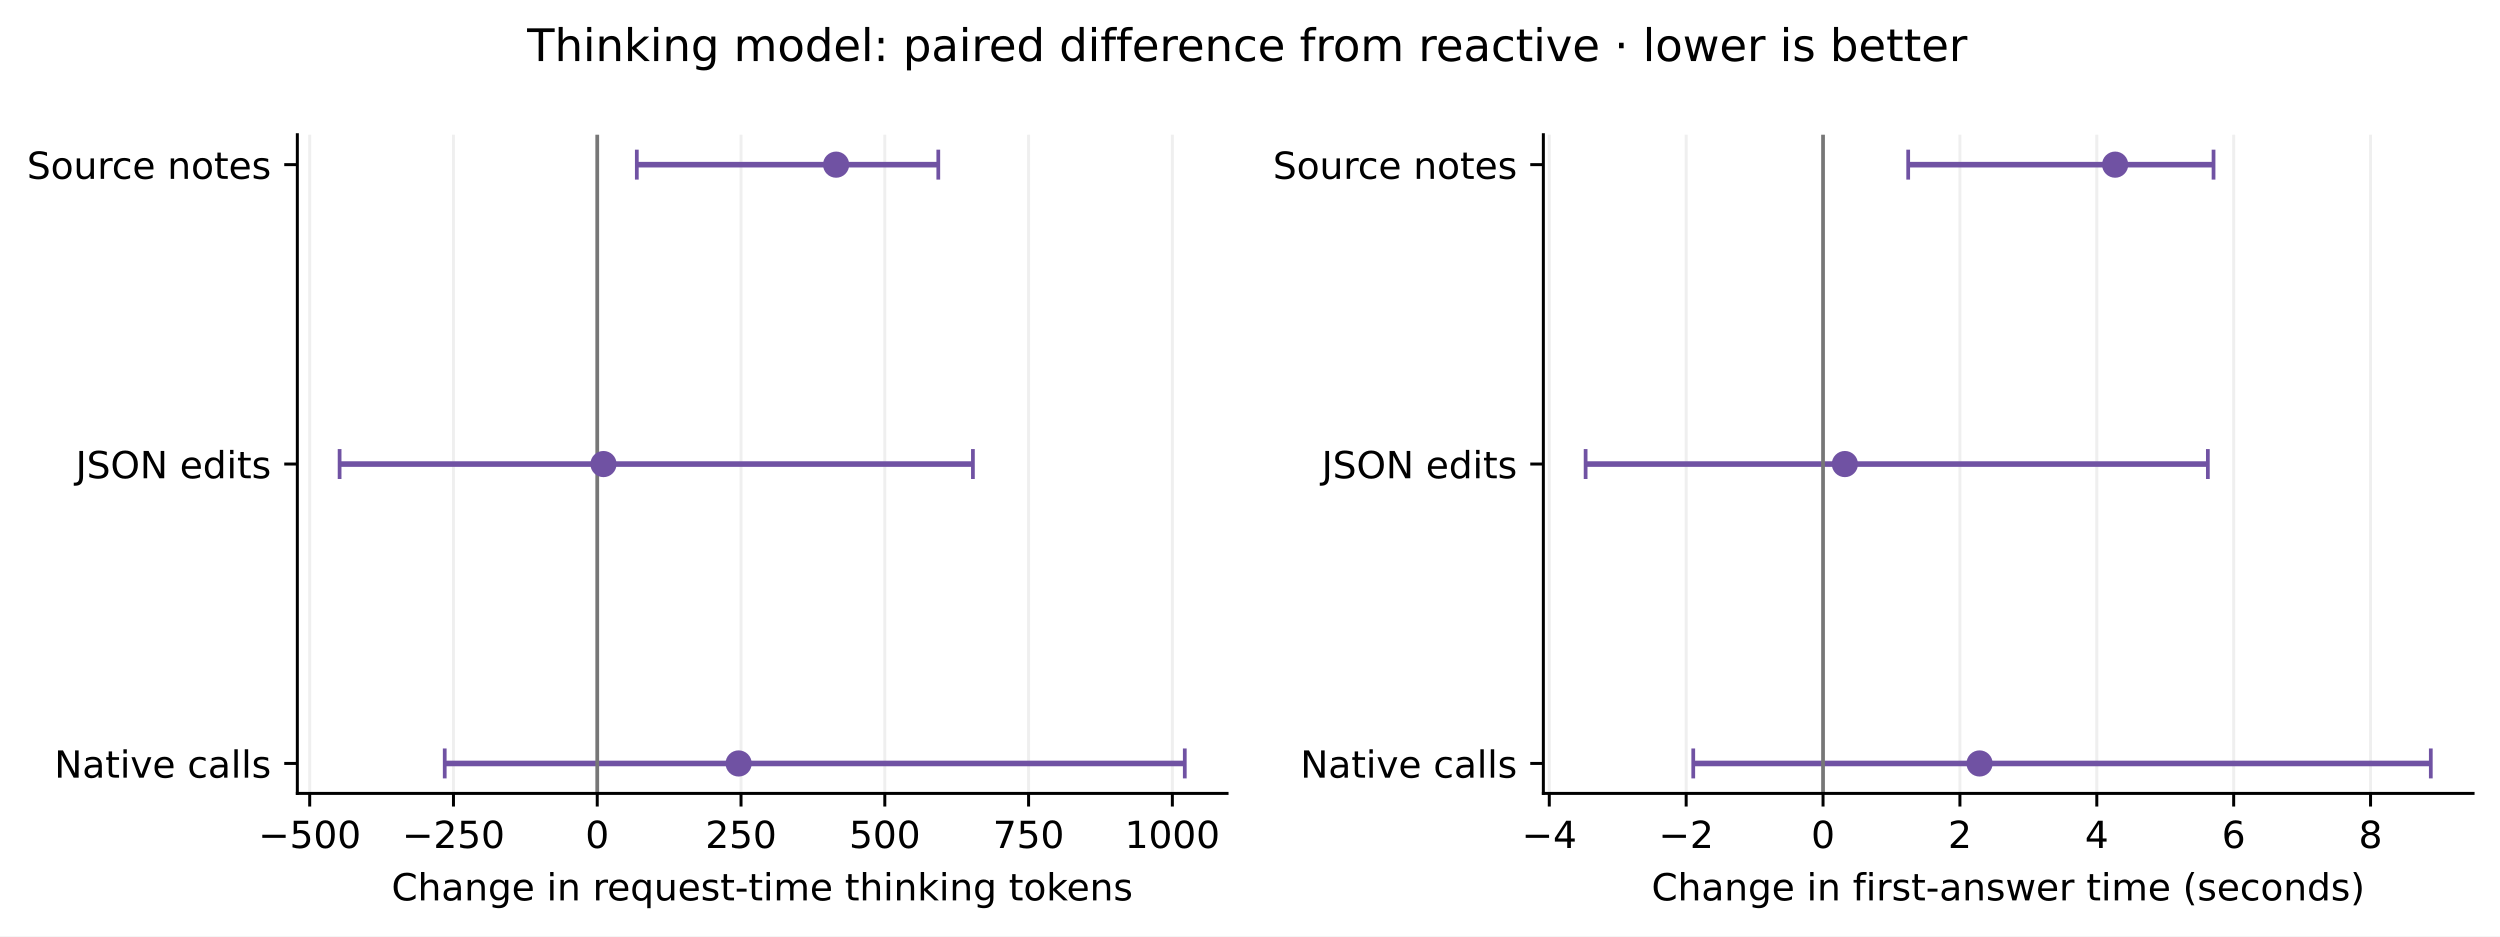
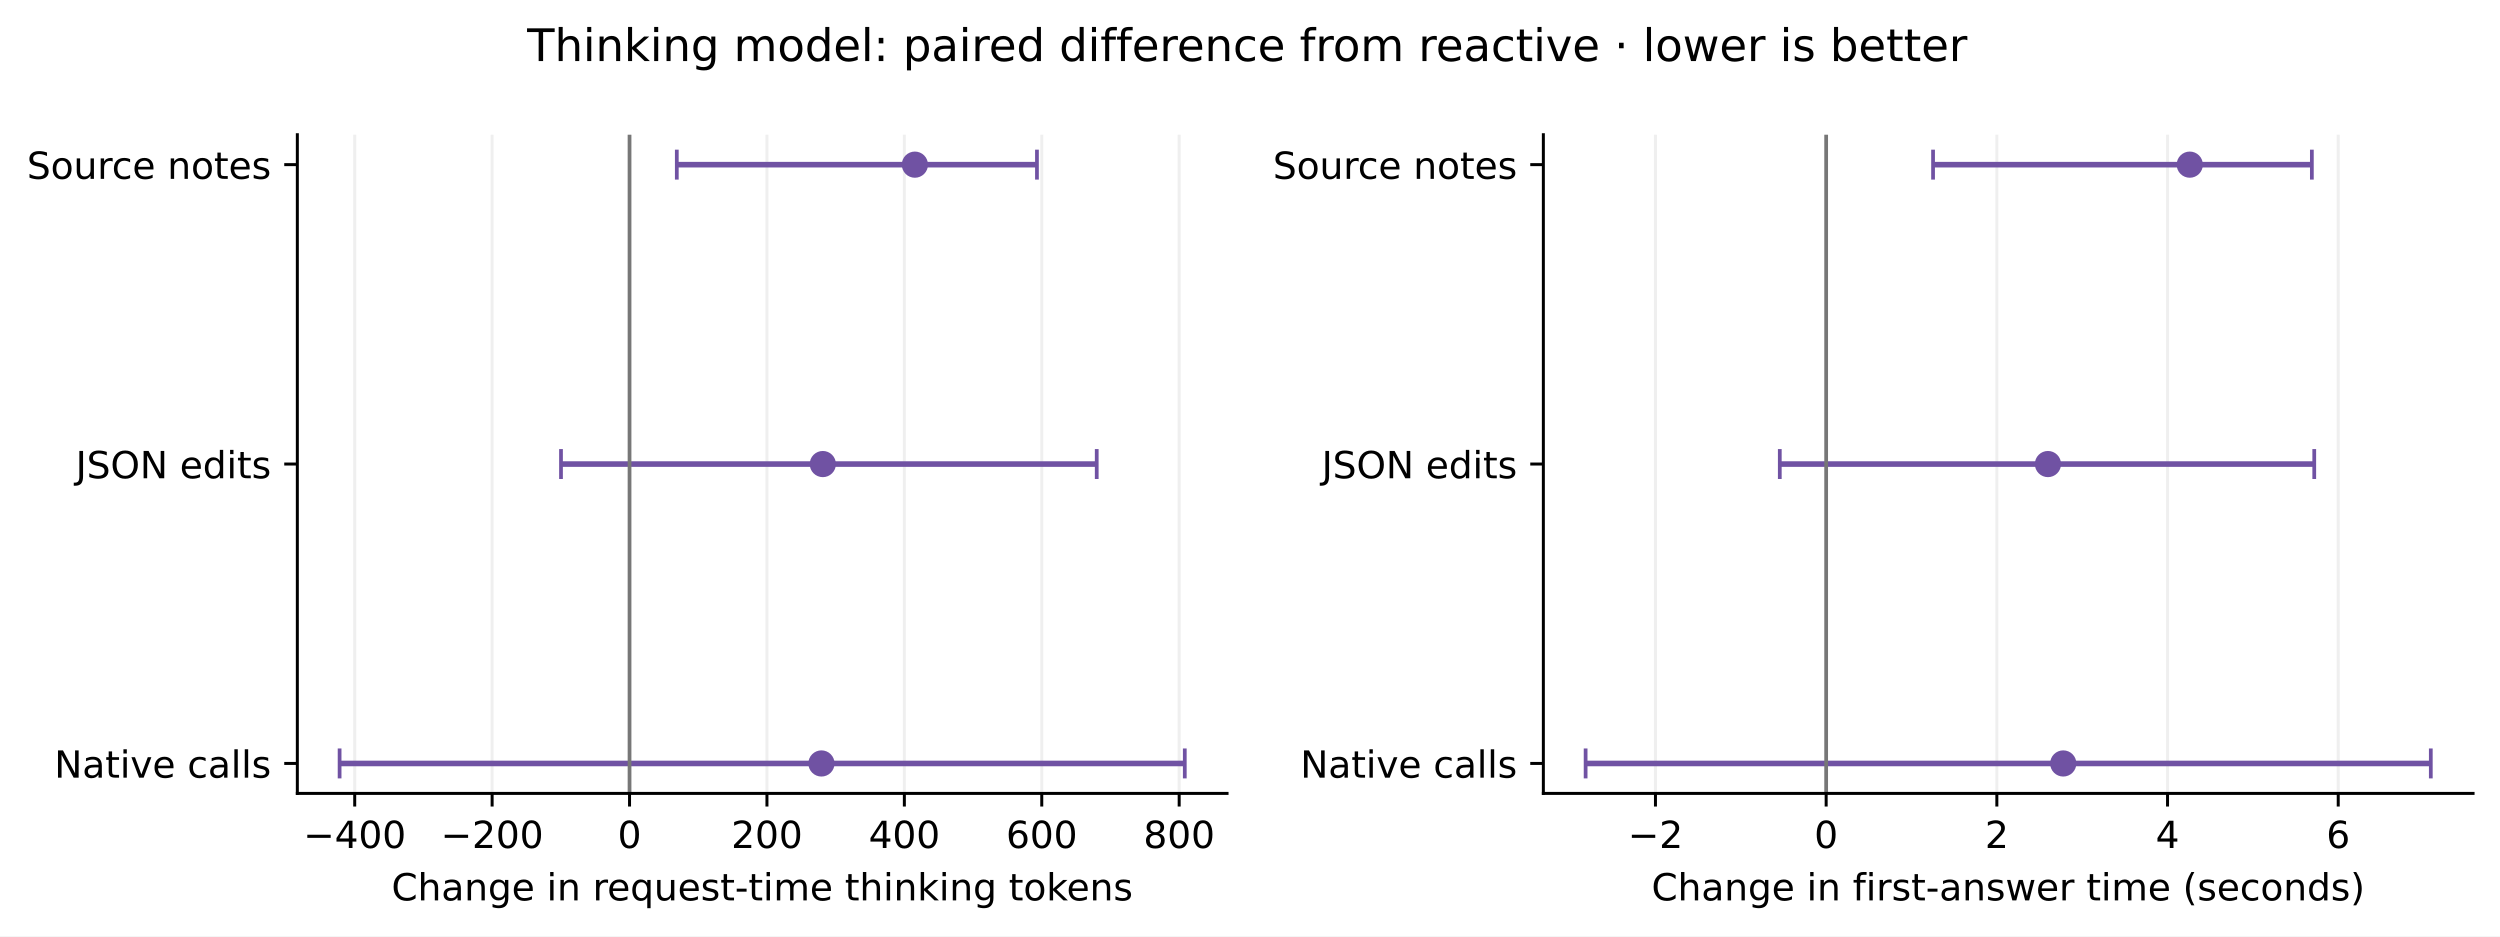
<svg xmlns="http://www.w3.org/2000/svg" xmlns:xlink="http://www.w3.org/1999/xlink" width="668.129pt" height="250.238pt" viewBox="0 0 668.129 250.238" version="1.1">
  <defs>
    <style type="text/css">*{stroke-linejoin: round; stroke-linecap: butt}</style>
  </defs>
  <g id="figure_1">
    <g id="patch_1">
      <path d="M 0 250.238  L 668.129 250.238  L 668.129 0  L 0 0  z " style="fill: #ffffff" />
    </g>
    <g id="axes_1">
      <g id="patch_2">
        <path d="M 79.464 212.038  L 327.929 212.038  L 327.929 36.003  L 79.464 36.003  z " style="fill: #ffffff" />
      </g>
      <g id="matplotlib.axis_1">
        <g id="xtick_1">
          <g id="line2d_1">
-             <path d="M 82.766 212.038  L 82.766 36.003  " clip-path="url(#p22d2303bd3)" style="fill: none; stroke: #b0b0b0; stroke-opacity: 0.2; stroke-width: 0.8; stroke-linecap: square" />
+             <path d="M 94.797 212.038  L 94.797 36.003  " clip-path="url(#pe6120f9e35)" style="fill: none; stroke: #b0b0b0; stroke-opacity: 0.2; stroke-width: 0.8; stroke-linecap: square" />
          </g>
          <g id="line2d_2">
            <defs>
-               <path id="m7110216662" d="M 0 0  L 0 3.5  " style="stroke: #000000; stroke-width: 0.8" />
+               <path id="m0a4ad4fe1c" d="M 0 0  L 0 3.5  " style="stroke: #000000; stroke-width: 0.8" />
            </defs>
            <g>
-               <use xlink:href="#m7110216662" x="82.766" y="212.038" style="stroke: #000000; stroke-width: 0.8" />
+               <use xlink:href="#m0a4ad4fe1c" x="94.797" y="212.038" style="stroke: #000000; stroke-width: 0.8" />
            </g>
          </g>
          <g id="text_1">
-             <text style="font-size: 10px; font-family: 'DejaVu Sans', 'Bitstream Vera Sans', 'Computer Modern Sans Serif', 'Lucida Grande', 'Verdana', 'Geneva', 'Lucid', 'Arial', 'Helvetica', 'Avant Garde', sans-serif; text-anchor: middle" x="82.766" y="226.635" transform="rotate(-0 82.76553 226.6353)">−500</text>
+             <text style="font-size: 10px; font-family: 'DejaVu Sans', 'Bitstream Vera Sans', 'Computer Modern Sans Serif', 'Lucida Grande', 'Verdana', 'Geneva', 'Lucid', 'Arial', 'Helvetica', 'Avant Garde', sans-serif; text-anchor: middle" x="94.797" y="226.635" transform="rotate(-0 94.79746 226.6353)">−400</text>
          </g>
        </g>
        <g id="xtick_2">
          <g id="line2d_3">
-             <path d="M 121.19 212.038  L 121.19 36.003  " clip-path="url(#p22d2303bd3)" style="fill: none; stroke: #b0b0b0; stroke-opacity: 0.2; stroke-width: 0.8; stroke-linecap: square" />
+             <path d="M 131.52 212.038  L 131.52 36.003  " clip-path="url(#pe6120f9e35)" style="fill: none; stroke: #b0b0b0; stroke-opacity: 0.2; stroke-width: 0.8; stroke-linecap: square" />
          </g>
          <g id="line2d_4">
            <g>
-               <use xlink:href="#m7110216662" x="121.19" y="212.038" style="stroke: #000000; stroke-width: 0.8" />
+               <use xlink:href="#m0a4ad4fe1c" x="131.52" y="212.038" style="stroke: #000000; stroke-width: 0.8" />
            </g>
          </g>
          <g id="text_2">
-             <text style="font-size: 10px; font-family: 'DejaVu Sans', 'Bitstream Vera Sans', 'Computer Modern Sans Serif', 'Lucida Grande', 'Verdana', 'Geneva', 'Lucid', 'Arial', 'Helvetica', 'Avant Garde', sans-serif; text-anchor: middle" x="121.19" y="226.635" transform="rotate(-0 121.1905 226.6353)">−250</text>
+             <text style="font-size: 10px; font-family: 'DejaVu Sans', 'Bitstream Vera Sans', 'Computer Modern Sans Serif', 'Lucida Grande', 'Verdana', 'Geneva', 'Lucid', 'Arial', 'Helvetica', 'Avant Garde', sans-serif; text-anchor: middle" x="131.52" y="226.635" transform="rotate(-0 131.5205 226.6353)">−200</text>
          </g>
        </g>
        <g id="xtick_3">
          <g id="line2d_5">
-             <path d="M 159.615 212.038  L 159.615 36.003  " clip-path="url(#p22d2303bd3)" style="fill: none; stroke: #b0b0b0; stroke-opacity: 0.2; stroke-width: 0.8; stroke-linecap: square" />
+             <path d="M 168.244 212.038  L 168.244 36.003  " clip-path="url(#pe6120f9e35)" style="fill: none; stroke: #b0b0b0; stroke-opacity: 0.2; stroke-width: 0.8; stroke-linecap: square" />
          </g>
          <g id="line2d_6">
            <g>
-               <use xlink:href="#m7110216662" x="159.615" y="212.038" style="stroke: #000000; stroke-width: 0.8" />
+               <use xlink:href="#m0a4ad4fe1c" x="168.244" y="212.038" style="stroke: #000000; stroke-width: 0.8" />
            </g>
          </g>
          <g id="text_3">
-             <text style="font-size: 10px; font-family: 'DejaVu Sans', 'Bitstream Vera Sans', 'Computer Modern Sans Serif', 'Lucida Grande', 'Verdana', 'Geneva', 'Lucid', 'Arial', 'Helvetica', 'Avant Garde', sans-serif; text-anchor: middle" x="159.615" y="226.635" transform="rotate(-0 159.6155 226.6353)">0</text>
+             <text style="font-size: 10px; font-family: 'DejaVu Sans', 'Bitstream Vera Sans', 'Computer Modern Sans Serif', 'Lucida Grande', 'Verdana', 'Geneva', 'Lucid', 'Arial', 'Helvetica', 'Avant Garde', sans-serif; text-anchor: middle" x="168.244" y="226.635" transform="rotate(-0 168.2435 226.6353)">0</text>
          </g>
        </g>
        <g id="xtick_4">
          <g id="line2d_7">
-             <path d="M 198.04 212.038  L 198.04 36.003  " clip-path="url(#p22d2303bd3)" style="fill: none; stroke: #b0b0b0; stroke-opacity: 0.2; stroke-width: 0.8; stroke-linecap: square" />
+             <path d="M 204.967 212.038  L 204.967 36.003  " clip-path="url(#pe6120f9e35)" style="fill: none; stroke: #b0b0b0; stroke-opacity: 0.2; stroke-width: 0.8; stroke-linecap: square" />
          </g>
          <g id="line2d_8">
            <g>
-               <use xlink:href="#m7110216662" x="198.04" y="212.038" style="stroke: #000000; stroke-width: 0.8" />
+               <use xlink:href="#m0a4ad4fe1c" x="204.967" y="212.038" style="stroke: #000000; stroke-width: 0.8" />
            </g>
          </g>
          <g id="text_4">
-             <text style="font-size: 10px; font-family: 'DejaVu Sans', 'Bitstream Vera Sans', 'Computer Modern Sans Serif', 'Lucida Grande', 'Verdana', 'Geneva', 'Lucid', 'Arial', 'Helvetica', 'Avant Garde', sans-serif; text-anchor: middle" x="198.04" y="226.635" transform="rotate(-0 198.0404 226.6353)">250</text>
+             <text style="font-size: 10px; font-family: 'DejaVu Sans', 'Bitstream Vera Sans', 'Computer Modern Sans Serif', 'Lucida Grande', 'Verdana', 'Geneva', 'Lucid', 'Arial', 'Helvetica', 'Avant Garde', sans-serif; text-anchor: middle" x="204.967" y="226.635" transform="rotate(-0 204.9666 226.6353)">200</text>
          </g>
        </g>
        <g id="xtick_5">
          <g id="line2d_9">
-             <path d="M 236.465 212.038  L 236.465 36.003  " clip-path="url(#p22d2303bd3)" style="fill: none; stroke: #b0b0b0; stroke-opacity: 0.2; stroke-width: 0.8; stroke-linecap: square" />
+             <path d="M 241.69 212.038  L 241.69 36.003  " clip-path="url(#pe6120f9e35)" style="fill: none; stroke: #b0b0b0; stroke-opacity: 0.2; stroke-width: 0.8; stroke-linecap: square" />
          </g>
          <g id="line2d_10">
            <g>
-               <use xlink:href="#m7110216662" x="236.465" y="212.038" style="stroke: #000000; stroke-width: 0.8" />
+               <use xlink:href="#m0a4ad4fe1c" x="241.69" y="212.038" style="stroke: #000000; stroke-width: 0.8" />
            </g>
          </g>
          <g id="text_5">
-             <text style="font-size: 10px; font-family: 'DejaVu Sans', 'Bitstream Vera Sans', 'Computer Modern Sans Serif', 'Lucida Grande', 'Verdana', 'Geneva', 'Lucid', 'Arial', 'Helvetica', 'Avant Garde', sans-serif; text-anchor: middle" x="236.465" y="226.635" transform="rotate(-0 236.4654 226.6353)">500</text>
+             <text style="font-size: 10px; font-family: 'DejaVu Sans', 'Bitstream Vera Sans', 'Computer Modern Sans Serif', 'Lucida Grande', 'Verdana', 'Geneva', 'Lucid', 'Arial', 'Helvetica', 'Avant Garde', sans-serif; text-anchor: middle" x="241.69" y="226.635" transform="rotate(-0 241.6896 226.6353)">400</text>
          </g>
        </g>
        <g id="xtick_6">
          <g id="line2d_11">
-             <path d="M 274.89 212.038  L 274.89 36.003  " clip-path="url(#p22d2303bd3)" style="fill: none; stroke: #b0b0b0; stroke-opacity: 0.2; stroke-width: 0.8; stroke-linecap: square" />
+             <path d="M 278.413 212.038  L 278.413 36.003  " clip-path="url(#pe6120f9e35)" style="fill: none; stroke: #b0b0b0; stroke-opacity: 0.2; stroke-width: 0.8; stroke-linecap: square" />
          </g>
          <g id="line2d_12">
            <g>
-               <use xlink:href="#m7110216662" x="274.89" y="212.038" style="stroke: #000000; stroke-width: 0.8" />
+               <use xlink:href="#m0a4ad4fe1c" x="278.413" y="212.038" style="stroke: #000000; stroke-width: 0.8" />
            </g>
          </g>
          <g id="text_6">
-             <text style="font-size: 10px; font-family: 'DejaVu Sans', 'Bitstream Vera Sans', 'Computer Modern Sans Serif', 'Lucida Grande', 'Verdana', 'Geneva', 'Lucid', 'Arial', 'Helvetica', 'Avant Garde', sans-serif; text-anchor: middle" x="274.89" y="226.635" transform="rotate(-0 274.8903 226.6353)">750</text>
+             <text style="font-size: 10px; font-family: 'DejaVu Sans', 'Bitstream Vera Sans', 'Computer Modern Sans Serif', 'Lucida Grande', 'Verdana', 'Geneva', 'Lucid', 'Arial', 'Helvetica', 'Avant Garde', sans-serif; text-anchor: middle" x="278.413" y="226.635" transform="rotate(-0 278.4126 226.6353)">600</text>
          </g>
        </g>
        <g id="xtick_7">
          <g id="line2d_13">
-             <path d="M 313.315 212.038  L 313.315 36.003  " clip-path="url(#p22d2303bd3)" style="fill: none; stroke: #b0b0b0; stroke-opacity: 0.2; stroke-width: 0.8; stroke-linecap: square" />
+             <path d="M 315.136 212.038  L 315.136 36.003  " clip-path="url(#pe6120f9e35)" style="fill: none; stroke: #b0b0b0; stroke-opacity: 0.2; stroke-width: 0.8; stroke-linecap: square" />
          </g>
          <g id="line2d_14">
            <g>
-               <use xlink:href="#m7110216662" x="313.315" y="212.038" style="stroke: #000000; stroke-width: 0.8" />
+               <use xlink:href="#m0a4ad4fe1c" x="315.136" y="212.038" style="stroke: #000000; stroke-width: 0.8" />
            </g>
          </g>
          <g id="text_7">
-             <text style="font-size: 10px; font-family: 'DejaVu Sans', 'Bitstream Vera Sans', 'Computer Modern Sans Serif', 'Lucida Grande', 'Verdana', 'Geneva', 'Lucid', 'Arial', 'Helvetica', 'Avant Garde', sans-serif; text-anchor: middle" x="313.315" y="226.635" transform="rotate(-0 313.3153 226.6353)">1000</text>
+             <text style="font-size: 10px; font-family: 'DejaVu Sans', 'Bitstream Vera Sans', 'Computer Modern Sans Serif', 'Lucida Grande', 'Verdana', 'Geneva', 'Lucid', 'Arial', 'Helvetica', 'Avant Garde', sans-serif; text-anchor: middle" x="315.136" y="226.635" transform="rotate(-0 315.1357 226.6353)">800</text>
          </g>
        </g>
        <g id="text_8">
          <text style="font-size: 10px; font-family: 'DejaVu Sans', 'Bitstream Vera Sans', 'Computer Modern Sans Serif', 'Lucida Grande', 'Verdana', 'Geneva', 'Lucid', 'Arial', 'Helvetica', 'Avant Garde', sans-serif; text-anchor: middle" x="203.697" y="240.636" transform="rotate(-0 203.6966 240.6361)">Change in request-time thinking tokens</text>
        </g>
      </g>
      <g id="matplotlib.axis_2">
        <g id="ytick_1">
          <g id="line2d_15">
            <defs>
-               <path id="mbf635f1d14" d="M 0 0  L -3.5 0  " style="stroke: #000000; stroke-width: 0.8" />
+               <path id="md6dedb7d6f" d="M 0 0  L -3.5 0  " style="stroke: #000000; stroke-width: 0.8" />
            </defs>
            <g>
-               <use xlink:href="#mbf635f1d14" x="79.464" y="44.004" style="stroke: #000000; stroke-width: 0.8" />
+               <use xlink:href="#md6dedb7d6f" x="79.464" y="44.004" style="stroke: #000000; stroke-width: 0.8" />
            </g>
          </g>
          <g id="text_9">
            <text style="font-size: 10px; font-family: 'DejaVu Sans', 'Bitstream Vera Sans', 'Computer Modern Sans Serif', 'Lucida Grande', 'Verdana', 'Geneva', 'Lucid', 'Arial', 'Helvetica', 'Avant Garde', sans-serif; text-anchor: end" x="72.464" y="47.803" transform="rotate(-0 72.46406 47.80322)">Source notes</text>
          </g>
        </g>
        <g id="ytick_2">
          <g id="line2d_16">
            <g>
-               <use xlink:href="#mbf635f1d14" x="79.464" y="124.02" style="stroke: #000000; stroke-width: 0.8" />
+               <use xlink:href="#md6dedb7d6f" x="79.464" y="124.02" style="stroke: #000000; stroke-width: 0.8" />
            </g>
          </g>
          <g id="text_10">
            <text style="font-size: 10px; font-family: 'DejaVu Sans', 'Bitstream Vera Sans', 'Computer Modern Sans Serif', 'Lucida Grande', 'Verdana', 'Geneva', 'Lucid', 'Arial', 'Helvetica', 'Avant Garde', sans-serif; text-anchor: end" x="72.464" y="127.819" transform="rotate(-0 72.46406 127.8195)">JSON edits</text>
          </g>
        </g>
        <g id="ytick_3">
          <g id="line2d_17">
            <g>
-               <use xlink:href="#mbf635f1d14" x="79.464" y="204.036" style="stroke: #000000; stroke-width: 0.8" />
+               <use xlink:href="#md6dedb7d6f" x="79.464" y="204.036" style="stroke: #000000; stroke-width: 0.8" />
            </g>
          </g>
          <g id="text_11">
            <text style="font-size: 10px; font-family: 'DejaVu Sans', 'Bitstream Vera Sans', 'Computer Modern Sans Serif', 'Lucida Grande', 'Verdana', 'Geneva', 'Lucid', 'Arial', 'Helvetica', 'Avant Garde', sans-serif; text-anchor: end" x="72.464" y="207.835" transform="rotate(-0 72.46406 207.8353)">Native calls</text>
          </g>
        </g>
      </g>
      <g id="LineCollection_1">
-         <path d="M 170.19 44.004  L 250.759 44.004  " clip-path="url(#p22d2303bd3)" style="fill: none; stroke: #7052a3; stroke-width: 1.5" />
+         <path d="M 180.876 44.004  L 277.127 44.004  " clip-path="url(#pe6120f9e35)" style="fill: none; stroke: #7052a3; stroke-width: 1.5" />
      </g>
      <g id="line2d_18">
        <defs>
-           <path id="mb127bfb416" d="M 0 4  L 0 -4  " style="stroke: #7052a3" />
+           <path id="mb237ac1f84" d="M 0 4  L 0 -4  " style="stroke: #7052a3" />
        </defs>
-         <g clip-path="url(#p22d2303bd3)">
-           <use xlink:href="#mb127bfb416" x="170.19" y="44.004" style="fill: #7052a3; stroke: #7052a3" />
+         <g clip-path="url(#pe6120f9e35)">
+           <use xlink:href="#mb237ac1f84" x="180.876" y="44.004" style="fill: #7052a3; stroke: #7052a3" />
        </g>
      </g>
      <g id="line2d_19">
-         <g clip-path="url(#p22d2303bd3)">
-           <use xlink:href="#mb127bfb416" x="250.759" y="44.004" style="fill: #7052a3; stroke: #7052a3" />
+         <g clip-path="url(#pe6120f9e35)">
+           <use xlink:href="#mb237ac1f84" x="277.127" y="44.004" style="fill: #7052a3; stroke: #7052a3" />
        </g>
      </g>
      <g id="LineCollection_2">
-         <path d="M 90.758 124.02  L 260.012 124.02  " clip-path="url(#p22d2303bd3)" style="fill: none; stroke: #7052a3; stroke-width: 1.5" />
+         <path d="M 149.928 124.02  L 293.102 124.02  " clip-path="url(#pe6120f9e35)" style="fill: none; stroke: #7052a3; stroke-width: 1.5" />
      </g>
      <g id="line2d_20">
-         <g clip-path="url(#p22d2303bd3)">
-           <use xlink:href="#mb127bfb416" x="90.758" y="124.02" style="fill: #7052a3; stroke: #7052a3" />
+         <g clip-path="url(#pe6120f9e35)">
+           <use xlink:href="#mb237ac1f84" x="149.928" y="124.02" style="fill: #7052a3; stroke: #7052a3" />
        </g>
      </g>
      <g id="line2d_21">
-         <g clip-path="url(#p22d2303bd3)">
-           <use xlink:href="#mb127bfb416" x="260.012" y="124.02" style="fill: #7052a3; stroke: #7052a3" />
+         <g clip-path="url(#pe6120f9e35)">
+           <use xlink:href="#mb237ac1f84" x="293.102" y="124.02" style="fill: #7052a3; stroke: #7052a3" />
        </g>
      </g>
      <g id="LineCollection_3">
-         <path d="M 118.854 204.036  L 316.635 204.036  " clip-path="url(#p22d2303bd3)" style="fill: none; stroke: #7052a3; stroke-width: 1.5" />
+         <path d="M 90.758 204.036  L 316.635 204.036  " clip-path="url(#pe6120f9e35)" style="fill: none; stroke: #7052a3; stroke-width: 1.5" />
      </g>
      <g id="line2d_22">
-         <g clip-path="url(#p22d2303bd3)">
-           <use xlink:href="#mb127bfb416" x="118.854" y="204.036" style="fill: #7052a3; stroke: #7052a3" />
+         <g clip-path="url(#pe6120f9e35)">
+           <use xlink:href="#mb237ac1f84" x="90.758" y="204.036" style="fill: #7052a3; stroke: #7052a3" />
        </g>
      </g>
      <g id="line2d_23">
-         <g clip-path="url(#p22d2303bd3)">
-           <use xlink:href="#mb127bfb416" x="316.635" y="204.036" style="fill: #7052a3; stroke: #7052a3" />
+         <g clip-path="url(#pe6120f9e35)">
+           <use xlink:href="#mb237ac1f84" x="316.635" y="204.036" style="fill: #7052a3; stroke: #7052a3" />
        </g>
      </g>
      <g id="line2d_24">
-         <path d="M 159.615 212.038  L 159.615 36.003  " clip-path="url(#p22d2303bd3)" style="fill: none; stroke: #777777; stroke-linecap: square" />
+         <path d="M 168.244 212.038  L 168.244 36.003  " clip-path="url(#pe6120f9e35)" style="fill: none; stroke: #777777; stroke-linecap: square" />
      </g>
      <g id="line2d_25">
        <defs>
-           <path id="m8cf23ff851" d="M 0 3  C 0.796 3 1.559 2.684 2.121 2.121  C 2.684 1.559 3 0.796 3 0  C 3 -0.796 2.684 -1.559 2.121 -2.121  C 1.559 -2.684 0.796 -3 0 -3  C -0.796 -3 -1.559 -2.684 -2.121 -2.121  C -2.684 -1.559 -3 -0.796 -3 0  C -3 0.796 -2.684 1.559 -2.121 2.121  C -1.559 2.684 -0.796 3 0 3  z " style="stroke: #7052a3" />
+           <path id="m03684f0e3c" d="M 0 3  C 0.796 3 1.559 2.684 2.121 2.121  C 2.684 1.559 3 0.796 3 0  C 3 -0.796 2.684 -1.559 2.121 -2.121  C 1.559 -2.684 0.796 -3 0 -3  C -0.796 -3 -1.559 -2.684 -2.121 -2.121  C -2.684 -1.559 -3 -0.796 -3 0  C -3 0.796 -2.684 1.559 -2.121 2.121  C -1.559 2.684 -0.796 3 0 3  z " style="stroke: #7052a3" />
        </defs>
-         <g clip-path="url(#p22d2303bd3)">
-           <use xlink:href="#m8cf23ff851" x="223.452" y="44.004" style="fill: #7052a3; stroke: #7052a3" />
+         <g clip-path="url(#pe6120f9e35)">
+           <use xlink:href="#m03684f0e3c" x="244.505" y="44.004" style="fill: #7052a3; stroke: #7052a3" />
        </g>
      </g>
      <g id="line2d_26">
-         <g clip-path="url(#p22d2303bd3)">
-           <use xlink:href="#m8cf23ff851" x="161.281" y="124.02" style="fill: #7052a3; stroke: #7052a3" />
+         <g clip-path="url(#pe6120f9e35)">
+           <use xlink:href="#m03684f0e3c" x="219.901" y="124.02" style="fill: #7052a3; stroke: #7052a3" />
        </g>
      </g>
      <g id="line2d_27">
-         <g clip-path="url(#p22d2303bd3)">
-           <use xlink:href="#m8cf23ff851" x="197.4" y="204.036" style="fill: #7052a3; stroke: #7052a3" />
+         <g clip-path="url(#pe6120f9e35)">
+           <use xlink:href="#m03684f0e3c" x="219.533" y="204.036" style="fill: #7052a3; stroke: #7052a3" />
        </g>
      </g>
      <g id="patch_3">
        <path d="M 79.464 212.038  L 79.464 36.003  " style="fill: none; stroke: #000000; stroke-width: 0.8; stroke-linejoin: miter; stroke-linecap: square" />
      </g>
      <g id="patch_4">
        <path d="M 79.464 212.038  L 327.929 212.038  " style="fill: none; stroke: #000000; stroke-width: 0.8; stroke-linejoin: miter; stroke-linecap: square" />
      </g>
    </g>
    <g id="axes_2">
      <g id="patch_5">
        <path d="M 412.464 212.038  L 660.929 212.038  L 660.929 36.003  L 412.464 36.003  z " style="fill: #ffffff" />
      </g>
      <g id="matplotlib.axis_3">
        <g id="xtick_8">
          <g id="line2d_28">
-             <path d="M 414.049 212.038  L 414.049 36.003  " clip-path="url(#p211fb81b04)" style="fill: none; stroke: #b0b0b0; stroke-opacity: 0.2; stroke-width: 0.8; stroke-linecap: square" />
+             <path d="M 442.425 212.038  L 442.425 36.003  " clip-path="url(#p1eefe7ec8f)" style="fill: none; stroke: #b0b0b0; stroke-opacity: 0.2; stroke-width: 0.8; stroke-linecap: square" />
          </g>
          <g id="line2d_29">
            <g>
-               <use xlink:href="#m7110216662" x="414.049" y="212.038" style="stroke: #000000; stroke-width: 0.8" />
+               <use xlink:href="#m0a4ad4fe1c" x="442.425" y="212.038" style="stroke: #000000; stroke-width: 0.8" />
            </g>
          </g>
          <g id="text_12">
-             <text style="font-size: 10px; font-family: 'DejaVu Sans', 'Bitstream Vera Sans', 'Computer Modern Sans Serif', 'Lucida Grande', 'Verdana', 'Geneva', 'Lucid', 'Arial', 'Helvetica', 'Avant Garde', sans-serif; text-anchor: middle" x="414.049" y="226.635" transform="rotate(-0 414.0494 226.6353)">−4</text>
+             <text style="font-size: 10px; font-family: 'DejaVu Sans', 'Bitstream Vera Sans', 'Computer Modern Sans Serif', 'Lucida Grande', 'Verdana', 'Geneva', 'Lucid', 'Arial', 'Helvetica', 'Avant Garde', sans-serif; text-anchor: middle" x="442.425" y="226.635" transform="rotate(-0 442.4253 226.6353)">−2</text>
          </g>
        </g>
        <g id="xtick_9">
          <g id="line2d_30">
-             <path d="M 450.63 212.038  L 450.63 36.003  " clip-path="url(#p211fb81b04)" style="fill: none; stroke: #b0b0b0; stroke-opacity: 0.2; stroke-width: 0.8; stroke-linecap: square" />
+             <path d="M 488.043 212.038  L 488.043 36.003  " clip-path="url(#p1eefe7ec8f)" style="fill: none; stroke: #b0b0b0; stroke-opacity: 0.2; stroke-width: 0.8; stroke-linecap: square" />
          </g>
          <g id="line2d_31">
            <g>
-               <use xlink:href="#m7110216662" x="450.63" y="212.038" style="stroke: #000000; stroke-width: 0.8" />
+               <use xlink:href="#m0a4ad4fe1c" x="488.043" y="212.038" style="stroke: #000000; stroke-width: 0.8" />
            </g>
          </g>
          <g id="text_13">
-             <text style="font-size: 10px; font-family: 'DejaVu Sans', 'Bitstream Vera Sans', 'Computer Modern Sans Serif', 'Lucida Grande', 'Verdana', 'Geneva', 'Lucid', 'Arial', 'Helvetica', 'Avant Garde', sans-serif; text-anchor: middle" x="450.63" y="226.635" transform="rotate(-0 450.63 226.6353)">−2</text>
+             <text style="font-size: 10px; font-family: 'DejaVu Sans', 'Bitstream Vera Sans', 'Computer Modern Sans Serif', 'Lucida Grande', 'Verdana', 'Geneva', 'Lucid', 'Arial', 'Helvetica', 'Avant Garde', sans-serif; text-anchor: middle" x="488.043" y="226.635" transform="rotate(-0 488.0427 226.6353)">0</text>
          </g>
        </g>
        <g id="xtick_10">
          <g id="line2d_32">
-             <path d="M 487.211 212.038  L 487.211 36.003  " clip-path="url(#p211fb81b04)" style="fill: none; stroke: #b0b0b0; stroke-opacity: 0.2; stroke-width: 0.8; stroke-linecap: square" />
+             <path d="M 533.66 212.038  L 533.66 36.003  " clip-path="url(#p1eefe7ec8f)" style="fill: none; stroke: #b0b0b0; stroke-opacity: 0.2; stroke-width: 0.8; stroke-linecap: square" />
          </g>
          <g id="line2d_33">
            <g>
-               <use xlink:href="#m7110216662" x="487.211" y="212.038" style="stroke: #000000; stroke-width: 0.8" />
+               <use xlink:href="#m0a4ad4fe1c" x="533.66" y="212.038" style="stroke: #000000; stroke-width: 0.8" />
            </g>
          </g>
          <g id="text_14">
-             <text style="font-size: 10px; font-family: 'DejaVu Sans', 'Bitstream Vera Sans', 'Computer Modern Sans Serif', 'Lucida Grande', 'Verdana', 'Geneva', 'Lucid', 'Arial', 'Helvetica', 'Avant Garde', sans-serif; text-anchor: middle" x="487.211" y="226.635" transform="rotate(-0 487.2105 226.6353)">0</text>
+             <text style="font-size: 10px; font-family: 'DejaVu Sans', 'Bitstream Vera Sans', 'Computer Modern Sans Serif', 'Lucida Grande', 'Verdana', 'Geneva', 'Lucid', 'Arial', 'Helvetica', 'Avant Garde', sans-serif; text-anchor: middle" x="533.66" y="226.635" transform="rotate(-0 533.6601 226.6353)">2</text>
          </g>
        </g>
        <g id="xtick_11">
          <g id="line2d_34">
-             <path d="M 523.791 212.038  L 523.791 36.003  " clip-path="url(#p211fb81b04)" style="fill: none; stroke: #b0b0b0; stroke-opacity: 0.2; stroke-width: 0.8; stroke-linecap: square" />
+             <path d="M 579.277 212.038  L 579.277 36.003  " clip-path="url(#p1eefe7ec8f)" style="fill: none; stroke: #b0b0b0; stroke-opacity: 0.2; stroke-width: 0.8; stroke-linecap: square" />
          </g>
          <g id="line2d_35">
            <g>
-               <use xlink:href="#m7110216662" x="523.791" y="212.038" style="stroke: #000000; stroke-width: 0.8" />
+               <use xlink:href="#m0a4ad4fe1c" x="579.277" y="212.038" style="stroke: #000000; stroke-width: 0.8" />
            </g>
          </g>
          <g id="text_15">
-             <text style="font-size: 10px; font-family: 'DejaVu Sans', 'Bitstream Vera Sans', 'Computer Modern Sans Serif', 'Lucida Grande', 'Verdana', 'Geneva', 'Lucid', 'Arial', 'Helvetica', 'Avant Garde', sans-serif; text-anchor: middle" x="523.791" y="226.635" transform="rotate(-0 523.7911 226.6353)">2</text>
+             <text style="font-size: 10px; font-family: 'DejaVu Sans', 'Bitstream Vera Sans', 'Computer Modern Sans Serif', 'Lucida Grande', 'Verdana', 'Geneva', 'Lucid', 'Arial', 'Helvetica', 'Avant Garde', sans-serif; text-anchor: middle" x="579.277" y="226.635" transform="rotate(-0 579.2775 226.6353)">4</text>
          </g>
        </g>
        <g id="xtick_12">
          <g id="line2d_36">
-             <path d="M 560.372 212.038  L 560.372 36.003  " clip-path="url(#p211fb81b04)" style="fill: none; stroke: #b0b0b0; stroke-opacity: 0.2; stroke-width: 0.8; stroke-linecap: square" />
+             <path d="M 624.895 212.038  L 624.895 36.003  " clip-path="url(#p1eefe7ec8f)" style="fill: none; stroke: #b0b0b0; stroke-opacity: 0.2; stroke-width: 0.8; stroke-linecap: square" />
          </g>
          <g id="line2d_37">
            <g>
-               <use xlink:href="#m7110216662" x="560.372" y="212.038" style="stroke: #000000; stroke-width: 0.8" />
+               <use xlink:href="#m0a4ad4fe1c" x="624.895" y="212.038" style="stroke: #000000; stroke-width: 0.8" />
            </g>
          </g>
          <g id="text_16">
-             <text style="font-size: 10px; font-family: 'DejaVu Sans', 'Bitstream Vera Sans', 'Computer Modern Sans Serif', 'Lucida Grande', 'Verdana', 'Geneva', 'Lucid', 'Arial', 'Helvetica', 'Avant Garde', sans-serif; text-anchor: middle" x="560.372" y="226.635" transform="rotate(-0 560.3716 226.6353)">4</text>
-           </g>
-         </g>
-         <g id="xtick_13">
-           <g id="line2d_38">
-             <path d="M 596.952 212.038  L 596.952 36.003  " clip-path="url(#p211fb81b04)" style="fill: none; stroke: #b0b0b0; stroke-opacity: 0.2; stroke-width: 0.8; stroke-linecap: square" />
-           </g>
-           <g id="line2d_39">
-             <g>
-               <use xlink:href="#m7110216662" x="596.952" y="212.038" style="stroke: #000000; stroke-width: 0.8" />
-             </g>
-           </g>
-           <g id="text_17">
-             <text style="font-size: 10px; font-family: 'DejaVu Sans', 'Bitstream Vera Sans', 'Computer Modern Sans Serif', 'Lucida Grande', 'Verdana', 'Geneva', 'Lucid', 'Arial', 'Helvetica', 'Avant Garde', sans-serif; text-anchor: middle" x="596.952" y="226.635" transform="rotate(-0 596.9522 226.6353)">6</text>
-           </g>
-         </g>
-         <g id="xtick_14">
-           <g id="line2d_40">
-             <path d="M 633.533 212.038  L 633.533 36.003  " clip-path="url(#p211fb81b04)" style="fill: none; stroke: #b0b0b0; stroke-opacity: 0.2; stroke-width: 0.8; stroke-linecap: square" />
-           </g>
-           <g id="line2d_41">
-             <g>
-               <use xlink:href="#m7110216662" x="633.533" y="212.038" style="stroke: #000000; stroke-width: 0.8" />
-             </g>
-           </g>
-           <g id="text_18">
-             <text style="font-size: 10px; font-family: 'DejaVu Sans', 'Bitstream Vera Sans', 'Computer Modern Sans Serif', 'Lucida Grande', 'Verdana', 'Geneva', 'Lucid', 'Arial', 'Helvetica', 'Avant Garde', sans-serif; text-anchor: middle" x="633.533" y="226.635" transform="rotate(-0 633.5327 226.6353)">8</text>
-           </g>
-         </g>
-         <g id="text_19">
+             <text style="font-size: 10px; font-family: 'DejaVu Sans', 'Bitstream Vera Sans', 'Computer Modern Sans Serif', 'Lucida Grande', 'Verdana', 'Geneva', 'Lucid', 'Arial', 'Helvetica', 'Avant Garde', sans-serif; text-anchor: middle" x="624.895" y="226.635" transform="rotate(-0 624.8949 226.6353)">6</text>
+           </g>
+         </g>
+         <g id="text_17">
          <text style="font-size: 10px; font-family: 'DejaVu Sans', 'Bitstream Vera Sans', 'Computer Modern Sans Serif', 'Lucida Grande', 'Verdana', 'Geneva', 'Lucid', 'Arial', 'Helvetica', 'Avant Garde', sans-serif; text-anchor: middle" x="536.697" y="240.636" transform="rotate(-0 536.6966 240.6361)">Change in first-answer time (seconds)</text>
        </g>
      </g>
      <g id="matplotlib.axis_4">
        <g id="ytick_4">
-           <g id="line2d_42">
-             <g>
-               <use xlink:href="#mbf635f1d14" x="412.464" y="44.004" style="stroke: #000000; stroke-width: 0.8" />
+           <g id="line2d_38">
+             <g>
+               <use xlink:href="#md6dedb7d6f" x="412.464" y="44.004" style="stroke: #000000; stroke-width: 0.8" />
+             </g>
+           </g>
+           <g id="text_18">
+             <text style="font-size: 10px; font-family: 'DejaVu Sans', 'Bitstream Vera Sans', 'Computer Modern Sans Serif', 'Lucida Grande', 'Verdana', 'Geneva', 'Lucid', 'Arial', 'Helvetica', 'Avant Garde', sans-serif; text-anchor: end" x="405.464" y="47.803" transform="rotate(-0 405.4641 47.80322)">Source notes</text>
+           </g>
+         </g>
+         <g id="ytick_5">
+           <g id="line2d_39">
+             <g>
+               <use xlink:href="#md6dedb7d6f" x="412.464" y="124.02" style="stroke: #000000; stroke-width: 0.8" />
+             </g>
+           </g>
+           <g id="text_19">
+             <text style="font-size: 10px; font-family: 'DejaVu Sans', 'Bitstream Vera Sans', 'Computer Modern Sans Serif', 'Lucida Grande', 'Verdana', 'Geneva', 'Lucid', 'Arial', 'Helvetica', 'Avant Garde', sans-serif; text-anchor: end" x="405.464" y="127.819" transform="rotate(-0 405.4641 127.8195)">JSON edits</text>
+           </g>
+         </g>
+         <g id="ytick_6">
+           <g id="line2d_40">
+             <g>
+               <use xlink:href="#md6dedb7d6f" x="412.464" y="204.036" style="stroke: #000000; stroke-width: 0.8" />
            </g>
          </g>
          <g id="text_20">
-             <text style="font-size: 10px; font-family: 'DejaVu Sans', 'Bitstream Vera Sans', 'Computer Modern Sans Serif', 'Lucida Grande', 'Verdana', 'Geneva', 'Lucid', 'Arial', 'Helvetica', 'Avant Garde', sans-serif; text-anchor: end" x="405.464" y="47.803" transform="rotate(-0 405.4641 47.80322)">Source notes</text>
-           </g>
-         </g>
-         <g id="ytick_5">
-           <g id="line2d_43">
-             <g>
-               <use xlink:href="#mbf635f1d14" x="412.464" y="124.02" style="stroke: #000000; stroke-width: 0.8" />
-             </g>
-           </g>
-           <g id="text_21">
-             <text style="font-size: 10px; font-family: 'DejaVu Sans', 'Bitstream Vera Sans', 'Computer Modern Sans Serif', 'Lucida Grande', 'Verdana', 'Geneva', 'Lucid', 'Arial', 'Helvetica', 'Avant Garde', sans-serif; text-anchor: end" x="405.464" y="127.819" transform="rotate(-0 405.4641 127.8195)">JSON edits</text>
-           </g>
-         </g>
-         <g id="ytick_6">
-           <g id="line2d_44">
-             <g>
-               <use xlink:href="#mbf635f1d14" x="412.464" y="204.036" style="stroke: #000000; stroke-width: 0.8" />
-             </g>
-           </g>
-           <g id="text_22">
            <text style="font-size: 10px; font-family: 'DejaVu Sans', 'Bitstream Vera Sans', 'Computer Modern Sans Serif', 'Lucida Grande', 'Verdana', 'Geneva', 'Lucid', 'Arial', 'Helvetica', 'Avant Garde', sans-serif; text-anchor: end" x="405.464" y="207.835" transform="rotate(-0 405.4641 207.8353)">Native calls</text>
          </g>
        </g>
      </g>
      <g id="LineCollection_4">
-         <path d="M 509.967 44.004  L 591.572 44.004  " clip-path="url(#p211fb81b04)" style="fill: none; stroke: #7052a3; stroke-width: 1.5" />
+         <path d="M 516.613 44.004  L 617.848 44.004  " clip-path="url(#p1eefe7ec8f)" style="fill: none; stroke: #7052a3; stroke-width: 1.5" />
+       </g>
+       <g id="line2d_41">
+         <g clip-path="url(#p1eefe7ec8f)">
+           <use xlink:href="#mb237ac1f84" x="516.613" y="44.004" style="fill: #7052a3; stroke: #7052a3" />
+         </g>
+       </g>
+       <g id="line2d_42">
+         <g clip-path="url(#p1eefe7ec8f)">
+           <use xlink:href="#mb237ac1f84" x="617.848" y="44.004" style="fill: #7052a3; stroke: #7052a3" />
+         </g>
+       </g>
+       <g id="LineCollection_5">
+         <path d="M 475.651 124.02  L 618.486 124.02  " clip-path="url(#p1eefe7ec8f)" style="fill: none; stroke: #7052a3; stroke-width: 1.5" />
+       </g>
+       <g id="line2d_43">
+         <g clip-path="url(#p1eefe7ec8f)">
+           <use xlink:href="#mb237ac1f84" x="475.651" y="124.02" style="fill: #7052a3; stroke: #7052a3" />
+         </g>
+       </g>
+       <g id="line2d_44">
+         <g clip-path="url(#p1eefe7ec8f)">
+           <use xlink:href="#mb237ac1f84" x="618.486" y="124.02" style="fill: #7052a3; stroke: #7052a3" />
+         </g>
+       </g>
+       <g id="LineCollection_6">
+         <path d="M 423.758 204.036  L 649.635 204.036  " clip-path="url(#p1eefe7ec8f)" style="fill: none; stroke: #7052a3; stroke-width: 1.5" />
      </g>
      <g id="line2d_45">
-         <g clip-path="url(#p211fb81b04)">
-           <use xlink:href="#mb127bfb416" x="509.967" y="44.004" style="fill: #7052a3; stroke: #7052a3" />
+         <g clip-path="url(#p1eefe7ec8f)">
+           <use xlink:href="#mb237ac1f84" x="423.758" y="204.036" style="fill: #7052a3; stroke: #7052a3" />
        </g>
      </g>
      <g id="line2d_46">
-         <g clip-path="url(#p211fb81b04)">
-           <use xlink:href="#mb127bfb416" x="591.572" y="44.004" style="fill: #7052a3; stroke: #7052a3" />
-         </g>
-       </g>
-       <g id="LineCollection_5">
-         <path d="M 423.758 124.02  L 590.053 124.02  " clip-path="url(#p211fb81b04)" style="fill: none; stroke: #7052a3; stroke-width: 1.5" />
+         <g clip-path="url(#p1eefe7ec8f)">
+           <use xlink:href="#mb237ac1f84" x="649.635" y="204.036" style="fill: #7052a3; stroke: #7052a3" />
+         </g>
      </g>
      <g id="line2d_47">
-         <g clip-path="url(#p211fb81b04)">
-           <use xlink:href="#mb127bfb416" x="423.758" y="124.02" style="fill: #7052a3; stroke: #7052a3" />
-         </g>
+         <path d="M 488.043 212.038  L 488.043 36.003  " clip-path="url(#p1eefe7ec8f)" style="fill: none; stroke: #777777; stroke-linecap: square" />
      </g>
      <g id="line2d_48">
-         <g clip-path="url(#p211fb81b04)">
-           <use xlink:href="#mb127bfb416" x="590.053" y="124.02" style="fill: #7052a3; stroke: #7052a3" />
-         </g>
-       </g>
-       <g id="LineCollection_6">
-         <path d="M 452.524 204.036  L 649.635 204.036  " clip-path="url(#p211fb81b04)" style="fill: none; stroke: #7052a3; stroke-width: 1.5" />
+         <g clip-path="url(#p1eefe7ec8f)">
+           <use xlink:href="#m03684f0e3c" x="585.22" y="44.004" style="fill: #7052a3; stroke: #7052a3" />
+         </g>
      </g>
      <g id="line2d_49">
-         <g clip-path="url(#p211fb81b04)">
-           <use xlink:href="#mb127bfb416" x="452.524" y="204.036" style="fill: #7052a3; stroke: #7052a3" />
+         <g clip-path="url(#p1eefe7ec8f)">
+           <use xlink:href="#m03684f0e3c" x="547.318" y="124.02" style="fill: #7052a3; stroke: #7052a3" />
        </g>
      </g>
      <g id="line2d_50">
-         <g clip-path="url(#p211fb81b04)">
-           <use xlink:href="#mb127bfb416" x="649.635" y="204.036" style="fill: #7052a3; stroke: #7052a3" />
-         </g>
-       </g>
-       <g id="line2d_51">
-         <path d="M 487.211 212.038  L 487.211 36.003  " clip-path="url(#p211fb81b04)" style="fill: none; stroke: #777777; stroke-linecap: square" />
-       </g>
-       <g id="line2d_52">
-         <g clip-path="url(#p211fb81b04)">
-           <use xlink:href="#m8cf23ff851" x="565.277" y="44.004" style="fill: #7052a3; stroke: #7052a3" />
-         </g>
-       </g>
-       <g id="line2d_53">
-         <g clip-path="url(#p211fb81b04)">
-           <use xlink:href="#m8cf23ff851" x="493.047" y="124.02" style="fill: #7052a3; stroke: #7052a3" />
-         </g>
-       </g>
-       <g id="line2d_54">
-         <g clip-path="url(#p211fb81b04)">
-           <use xlink:href="#m8cf23ff851" x="529.042" y="204.036" style="fill: #7052a3; stroke: #7052a3" />
+         <g clip-path="url(#p1eefe7ec8f)">
+           <use xlink:href="#m03684f0e3c" x="551.408" y="204.036" style="fill: #7052a3; stroke: #7052a3" />
        </g>
      </g>
      <g id="patch_6">
        <path d="M 412.464 212.038  L 412.464 36.003  " style="fill: none; stroke: #000000; stroke-width: 0.8; stroke-linejoin: miter; stroke-linecap: square" />
      </g>
      <g id="patch_7">
        <path d="M 412.464 212.038  L 660.929 212.038  " style="fill: none; stroke: #000000; stroke-width: 0.8; stroke-linejoin: miter; stroke-linecap: square" />
      </g>
    </g>
-     <g id="text_23">
+     <g id="text_21">
      <text style="font-size: 12px; font-family: 'DejaVu Sans', 'Bitstream Vera Sans', 'Computer Modern Sans Serif', 'Lucida Grande', 'Verdana', 'Geneva', 'Lucid', 'Arial', 'Helvetica', 'Avant Garde', sans-serif; text-anchor: middle" x="333.329" y="16.318" transform="rotate(-0 333.3291 16.31812)">Thinking model: paired difference from reactive · lower is better</text>
    </g>
  </g>
  <defs>
-     <clipPath id="p22d2303bd3">
+     <clipPath id="pe6120f9e35">
      <rect x="79.464" y="36.003" width="248.465" height="176.035" />
    </clipPath>
-     <clipPath id="p211fb81b04">
+     <clipPath id="p1eefe7ec8f">
      <rect x="412.464" y="36.003" width="248.465" height="176.035" />
    </clipPath>
  </defs>
</svg>
